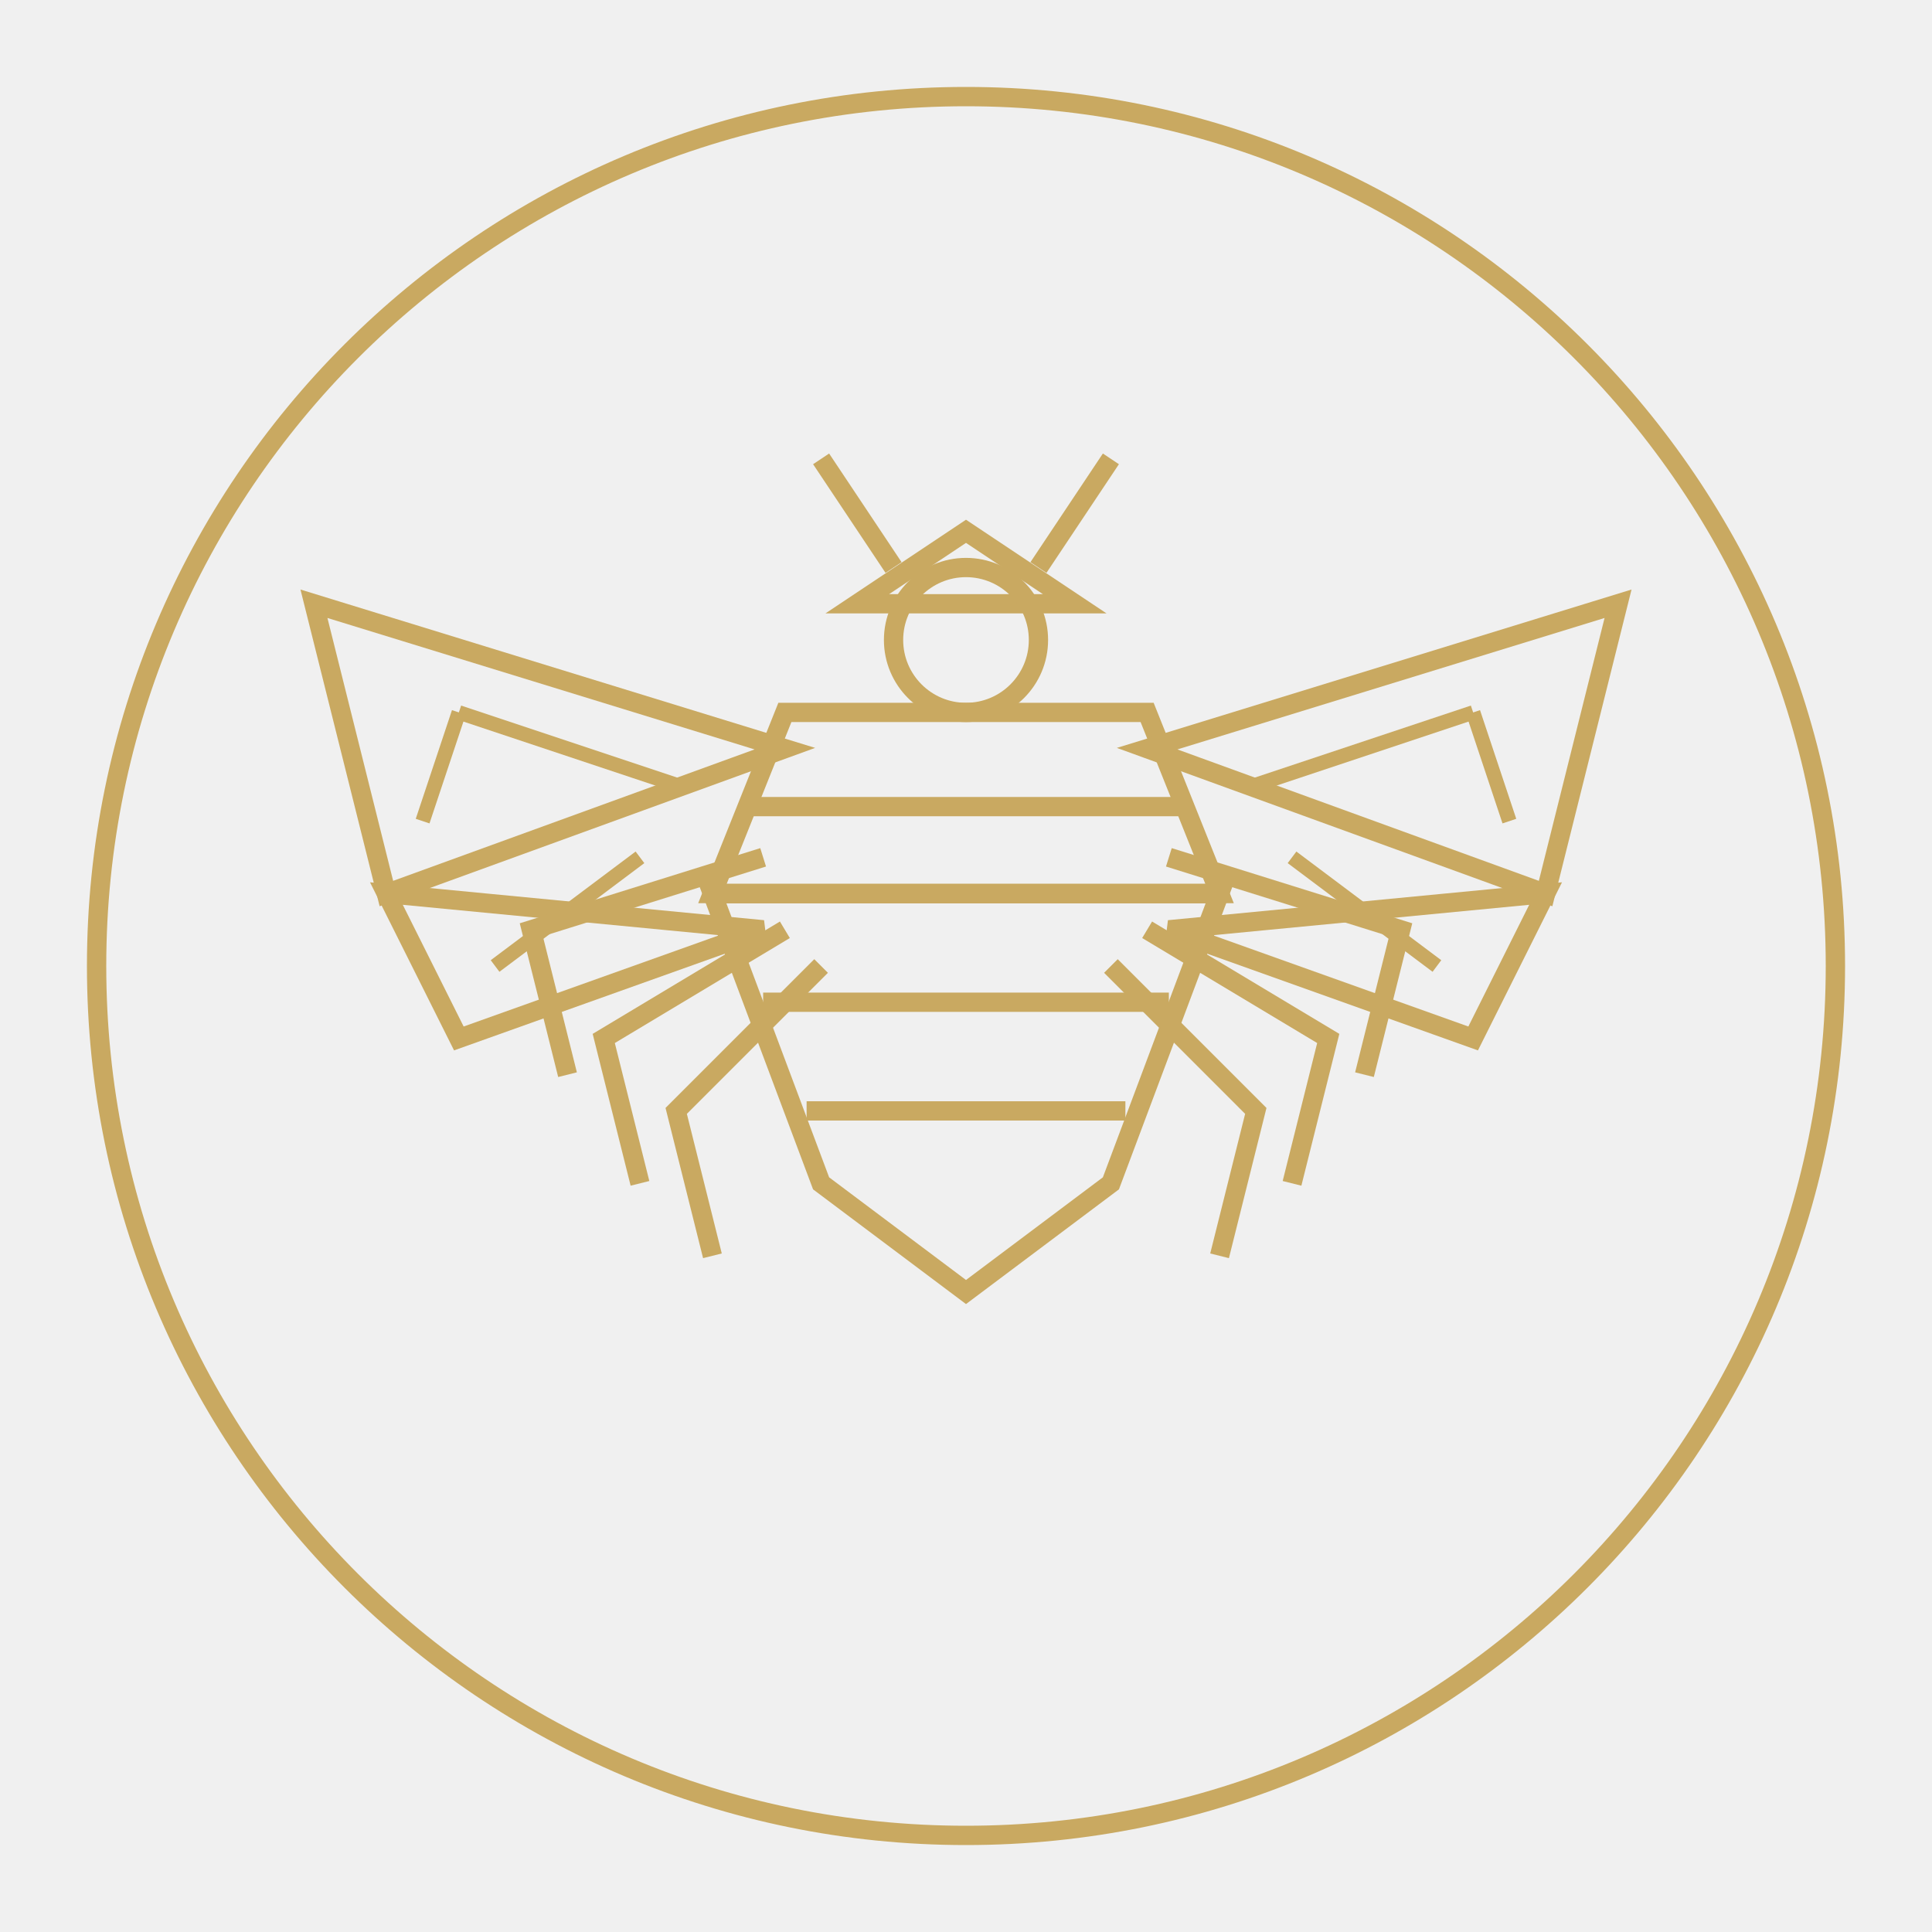
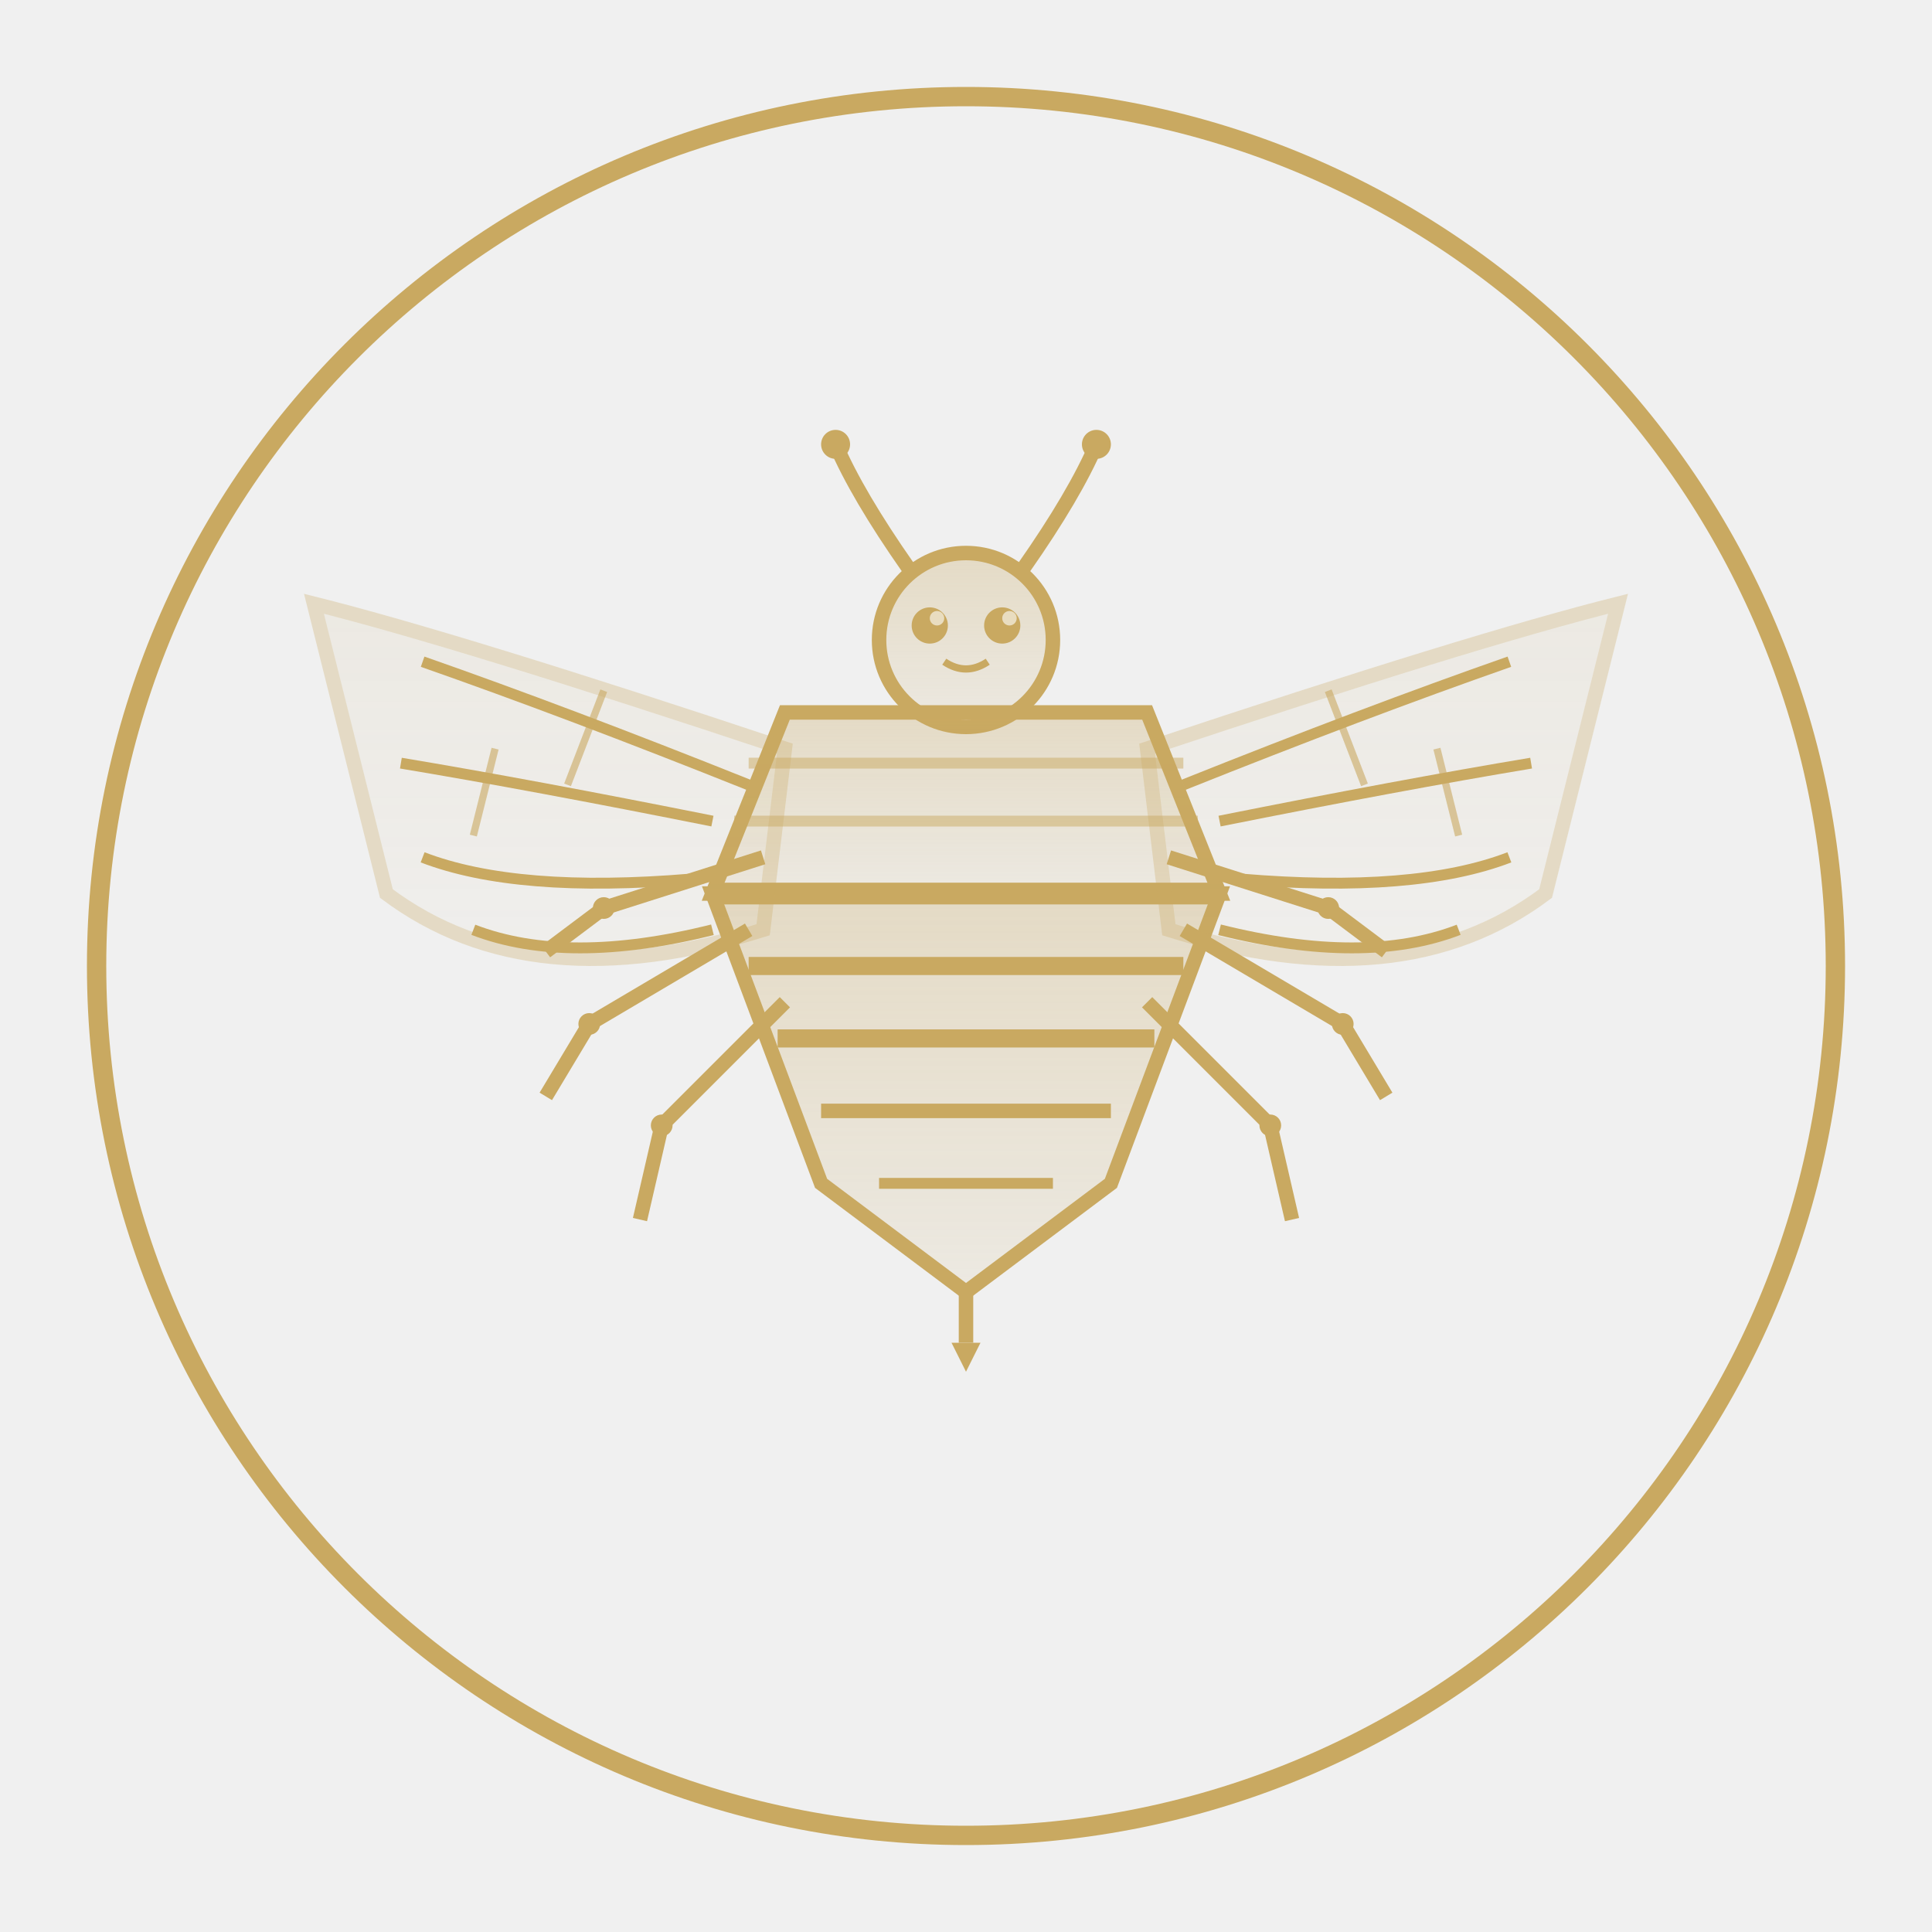
- <svg xmlns="http://www.w3.org/2000/svg" width="200" height="200" viewBox="0 0 200 200" fill="none">
-   <g transform="translate(100, 100)">
-     <circle cx="0" cy="0" r="90" stroke="#C9A961" stroke-width="2" fill="none" />
-     <g id="bee-medic-compact" transform="scale(0.75)">
-       <path d="M 0 -60 L 15 -50 L -15 -50 Z" stroke="#C9A961" stroke-width="2.66" fill="none" />
-       <circle cx="0" cy="-45" r="10" stroke="#C9A961" stroke-width="2.66" fill="none" />
-       <line x1="-10" y1="-55" x2="-20" y2="-70" stroke="#C9A961" stroke-width="2.66" />
-       <line x1="10" y1="-55" x2="20" y2="-70" stroke="#C9A961" stroke-width="2.66" />
-       <path d="M -25 -35 L 25 -35 L 35 -10 L -35 -10 Z" stroke="#C9A961" stroke-width="2.66" fill="none" />
-       <path d="M -35 -10 L 35 -10 L 20 30 L 0 45 L -20 30 Z" stroke="#C9A961" stroke-width="2.66" fill="none" />
-       <line x1="-30" y1="-22" x2="30" y2="-22" stroke="#C9A961" stroke-width="2.66" />
-       <line x1="-35" y1="-10" x2="35" y2="-10" stroke="#C9A961" stroke-width="2.66" />
-       <line x1="-28" y1="5" x2="28" y2="5" stroke="#C9A961" stroke-width="2.66" />
-       <line x1="-22" y1="20" x2="22" y2="20" stroke="#C9A961" stroke-width="2.66" />
-       <g id="left-wing">
-         <path d="M -25, -30 L -90, -50 L -80, -10 Z" stroke="#C9A961" stroke-width="2.66" fill="none" />
-         <path d="M -80, -10 L -70, 10 L -28, -5 Z" stroke="#C9A961" stroke-width="2.66" fill="none" />
-         <line x1="-40" y1="-25" x2="-70" y2="-35" stroke="#C9A961" stroke-width="2" />
-         <line x1="-70" y1="-35" x2="-75" y2="-20" stroke="#C9A961" stroke-width="2" />
-         <line x1="-45" y1="-15" x2="-65" y2="0" stroke="#C9A961" stroke-width="2" />
+ <svg xmlns="http://www.w3.org/2000/svg" width="200" height="200" viewBox="0 0 200 200">
+   <defs>
+     <linearGradient id="g" x1="0" y1="0" x2="0" y2="1">
+       <stop offset="0" stop-color="#C9A961" stop-opacity=".3" />
+       <stop offset="1" stop-color="#C9A961" stop-opacity=".1" />
+     </linearGradient>
+   </defs>
+   <g transform="translate(100,100)">
+     <circle r="90" stroke="#C9A961" stroke-width="2" fill="none" />
+     <g transform="scale(.75)">
+       <g id="h">
+         <circle cy="-45" r="12" stroke="#C9A961" stroke-width="2" fill="url(#g)" />
+         <circle cx="-5" cy="-47" r="2.5" fill="#C9A961" />
+         <circle cx="5" cy="-47" r="2.5" fill="#C9A961" />
+         <circle cx="-4" cy="-48" r="1" fill="#fff" opacity=".6" />
+         <circle cx="6" cy="-48" r="1" fill="#fff" opacity=".6" />
+         <path d="M-3-42Q0-40 3-42" stroke="#C9A961" fill="none" />
      </g>
-       <g id="right-wing">
-         <path d="M 25, -30 L 90, -50 L 80, -10 Z" stroke="#C9A961" stroke-width="2.66" fill="none" />
-         <path d="M 80, -10 L 70, 10 L 28, -5 Z" stroke="#C9A961" stroke-width="2.66" fill="none" />
-         <line x1="40" y1="-25" x2="70" y2="-35" stroke="#C9A961" stroke-width="2" />
-         <line x1="70" y1="-35" x2="75" y2="-20" stroke="#C9A961" stroke-width="2" />
-         <line x1="45" y1="-15" x2="65" y2="0" stroke="#C9A961" stroke-width="2" />
+       <g id="a">
+         <path d="M-8-55Q-15-65-18-72" stroke="#C9A961" stroke-width="2" fill="none" />
+         <circle cx="-18" cy="-72" r="2" fill="#C9A961" />
+         <path d="M8-55Q15-65 18-72" stroke="#C9A961" stroke-width="2" fill="none" />
+         <circle cx="18" cy="-72" r="2" fill="#C9A961" />
      </g>
-       <g id="legs">
-         <path d="M -20,0 L -40, 20 L -35, 40" stroke="#C9A961" stroke-width="2.66" fill="none" />
-         <path d="M -25,-5 L -50, 10 L -45, 30" stroke="#C9A961" stroke-width="2.66" fill="none" />
-         <path d="M -28,-15 L -60, -5 L -55, 15" stroke="#C9A961" stroke-width="2.66" fill="none" />
-         <path d="M 20,0 L 40, 20 L 35, 40" stroke="#C9A961" stroke-width="2.66" fill="none" />
-         <path d="M 25,-5 L 50, 10 L 45, 30" stroke="#C9A961" stroke-width="2.66" fill="none" />
-         <path d="M 28,-15 L 60, -5 L 55, 15" stroke="#C9A961" stroke-width="2.66" fill="none" />
+       <g id="t">
+         <path d="M-25-35L25-35 35-10-35-10Z" stroke="#C9A961" stroke-width="2" fill="url(#g)" />
+         <line x1="-30" y1="-28" x2="30" y2="-28" stroke="#C9A961" stroke-width="1.5" opacity=".5" />
+         <line x1="-32" y1="-20" x2="32" y2="-20" stroke="#C9A961" stroke-width="1.5" opacity=".5" />
+       </g>
+       <g id="b">
+         <path d="M-35-10L35-10 20 30 0 45-20 30Z" stroke="#C9A961" stroke-width="2" fill="url(#g)" />
+         <line x1="-35" y1="-10" x2="35" y2="-10" stroke="#C9A961" stroke-width="3" />
+         <line x1="-30" y2="0" x2="30" stroke="#C9A961" stroke-width="2.5" />
+         <line x1="-26" y1="10" x2="26" y2="10" stroke="#C9A961" stroke-width="2.5" />
+         <line x1="-20" y1="20" x2="20" y2="20" stroke="#C9A961" stroke-width="2" />
+         <line x1="-12" y1="30" x2="12" y2="30" stroke="#C9A961" stroke-width="1.5" />
+         <path d="M0 45L0 52" stroke="#C9A961" stroke-width="2" />
+         <path d="M-2 52L0 56 2 52" fill="#C9A961" />
+       </g>
+       <g id="lw">
+         <path d="M-25-30Q-70-45-90-50-85-30-80-10-60 5-28-5Z" stroke="#C9A961" stroke-width="2" fill="url(#g)" opacity=".3" />
+         <path d="M-30-25Q-55-35-75-42" stroke="#C9A961" stroke-width="1.5" fill="none" />
+         <path d="M-35-20Q-60-25-78-28" stroke="#C9A961" stroke-width="1.5" fill="none" />
+         <path d="M-38-12Q-62-10-75-15" stroke="#C9A961" stroke-width="1.5" fill="none" />
+         <path d="M-35-5Q-55 0-68-5" stroke="#C9A961" stroke-width="1.5" fill="none" />
+         <line x1="-50" y1="-38" x2="-55" y2="-25" stroke="#C9A961" opacity=".6" />
+         <line x1="-65" y1="-30" x2="-68" y2="-18" stroke="#C9A961" opacity=".6" />
+       </g>
+       <g id="rw">
+         <path d="M25-30Q70-45 90-50 85-30 80-10 60 5 28-5Z" stroke="#C9A961" stroke-width="2" fill="url(#g)" opacity=".3" />
+         <path d="M30-25Q55-35 75-42" stroke="#C9A961" stroke-width="1.5" fill="none" />
+         <path d="M35-20Q60-25 78-28" stroke="#C9A961" stroke-width="1.5" fill="none" />
+         <path d="M38-12Q62-10 75-15" stroke="#C9A961" stroke-width="1.5" fill="none" />
+         <path d="M35-5Q55 0 68-5" stroke="#C9A961" stroke-width="1.5" fill="none" />
+         <line x1="50" y1="-38" x2="55" y2="-25" stroke="#C9A961" opacity=".6" />
+         <line x1="65" y1="-30" x2="68" y2="-18" stroke="#C9A961" opacity=".6" />
+       </g>
+       <g id="l">
+         <path d="M-28-15L-50-8-58-2" stroke="#C9A961" stroke-width="2" fill="none" />
+         <circle cx="-50" cy="-8" r="1.5" fill="#C9A961" />
+         <path d="M-30-5L-52 8-58 18" stroke="#C9A961" stroke-width="2" fill="none" />
+         <circle cx="-52" cy="8" r="1.5" fill="#C9A961" />
+         <path d="M-25 5L-42 22-45 35" stroke="#C9A961" stroke-width="2" fill="none" />
+         <circle cx="-42" cy="22" r="1.5" fill="#C9A961" />
+         <path d="M28-15L50-8 58-2" stroke="#C9A961" stroke-width="2" fill="none" />
+         <circle cx="50" cy="-8" r="1.5" fill="#C9A961" />
+         <path d="M30-5L52 8 58 18" stroke="#C9A961" stroke-width="2" fill="none" />
+         <circle cx="52" cy="8" r="1.5" fill="#C9A961" />
+         <path d="M25 5L42 22 45 35" stroke="#C9A961" stroke-width="2" fill="none" />
+         <circle cx="42" cy="22" r="1.5" fill="#C9A961" />
      </g>
    </g>
  </g>
</svg>
